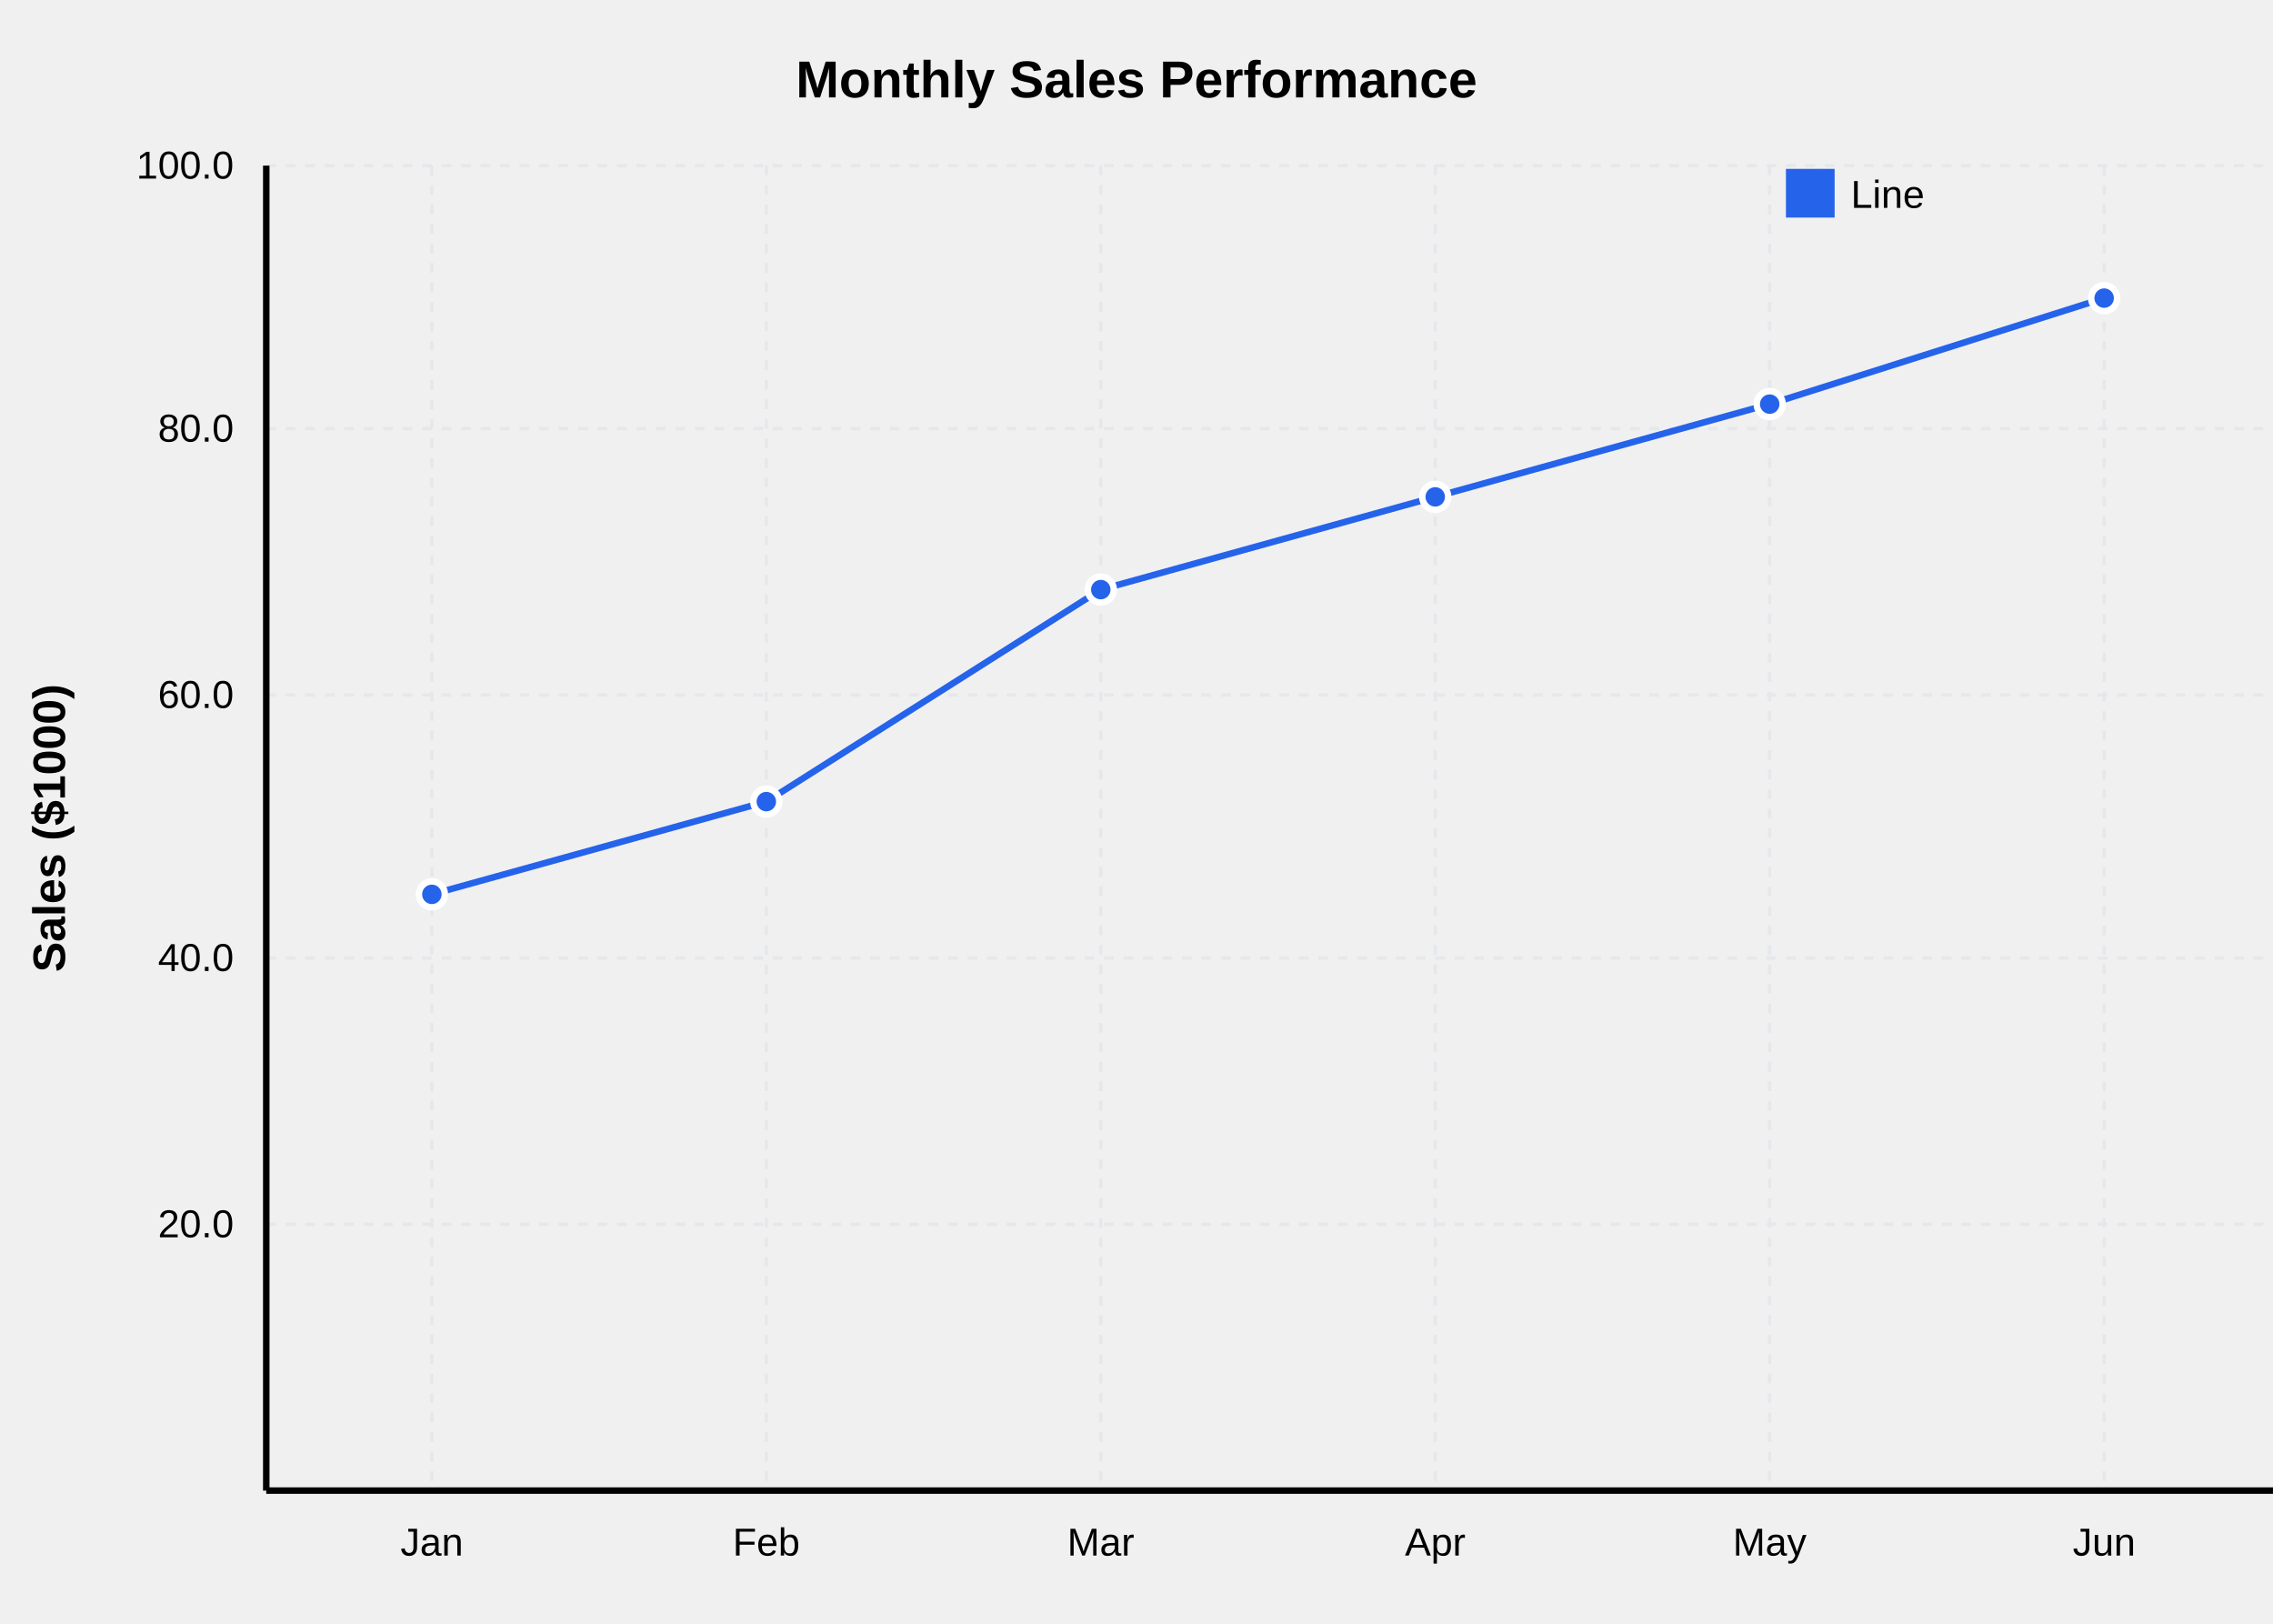
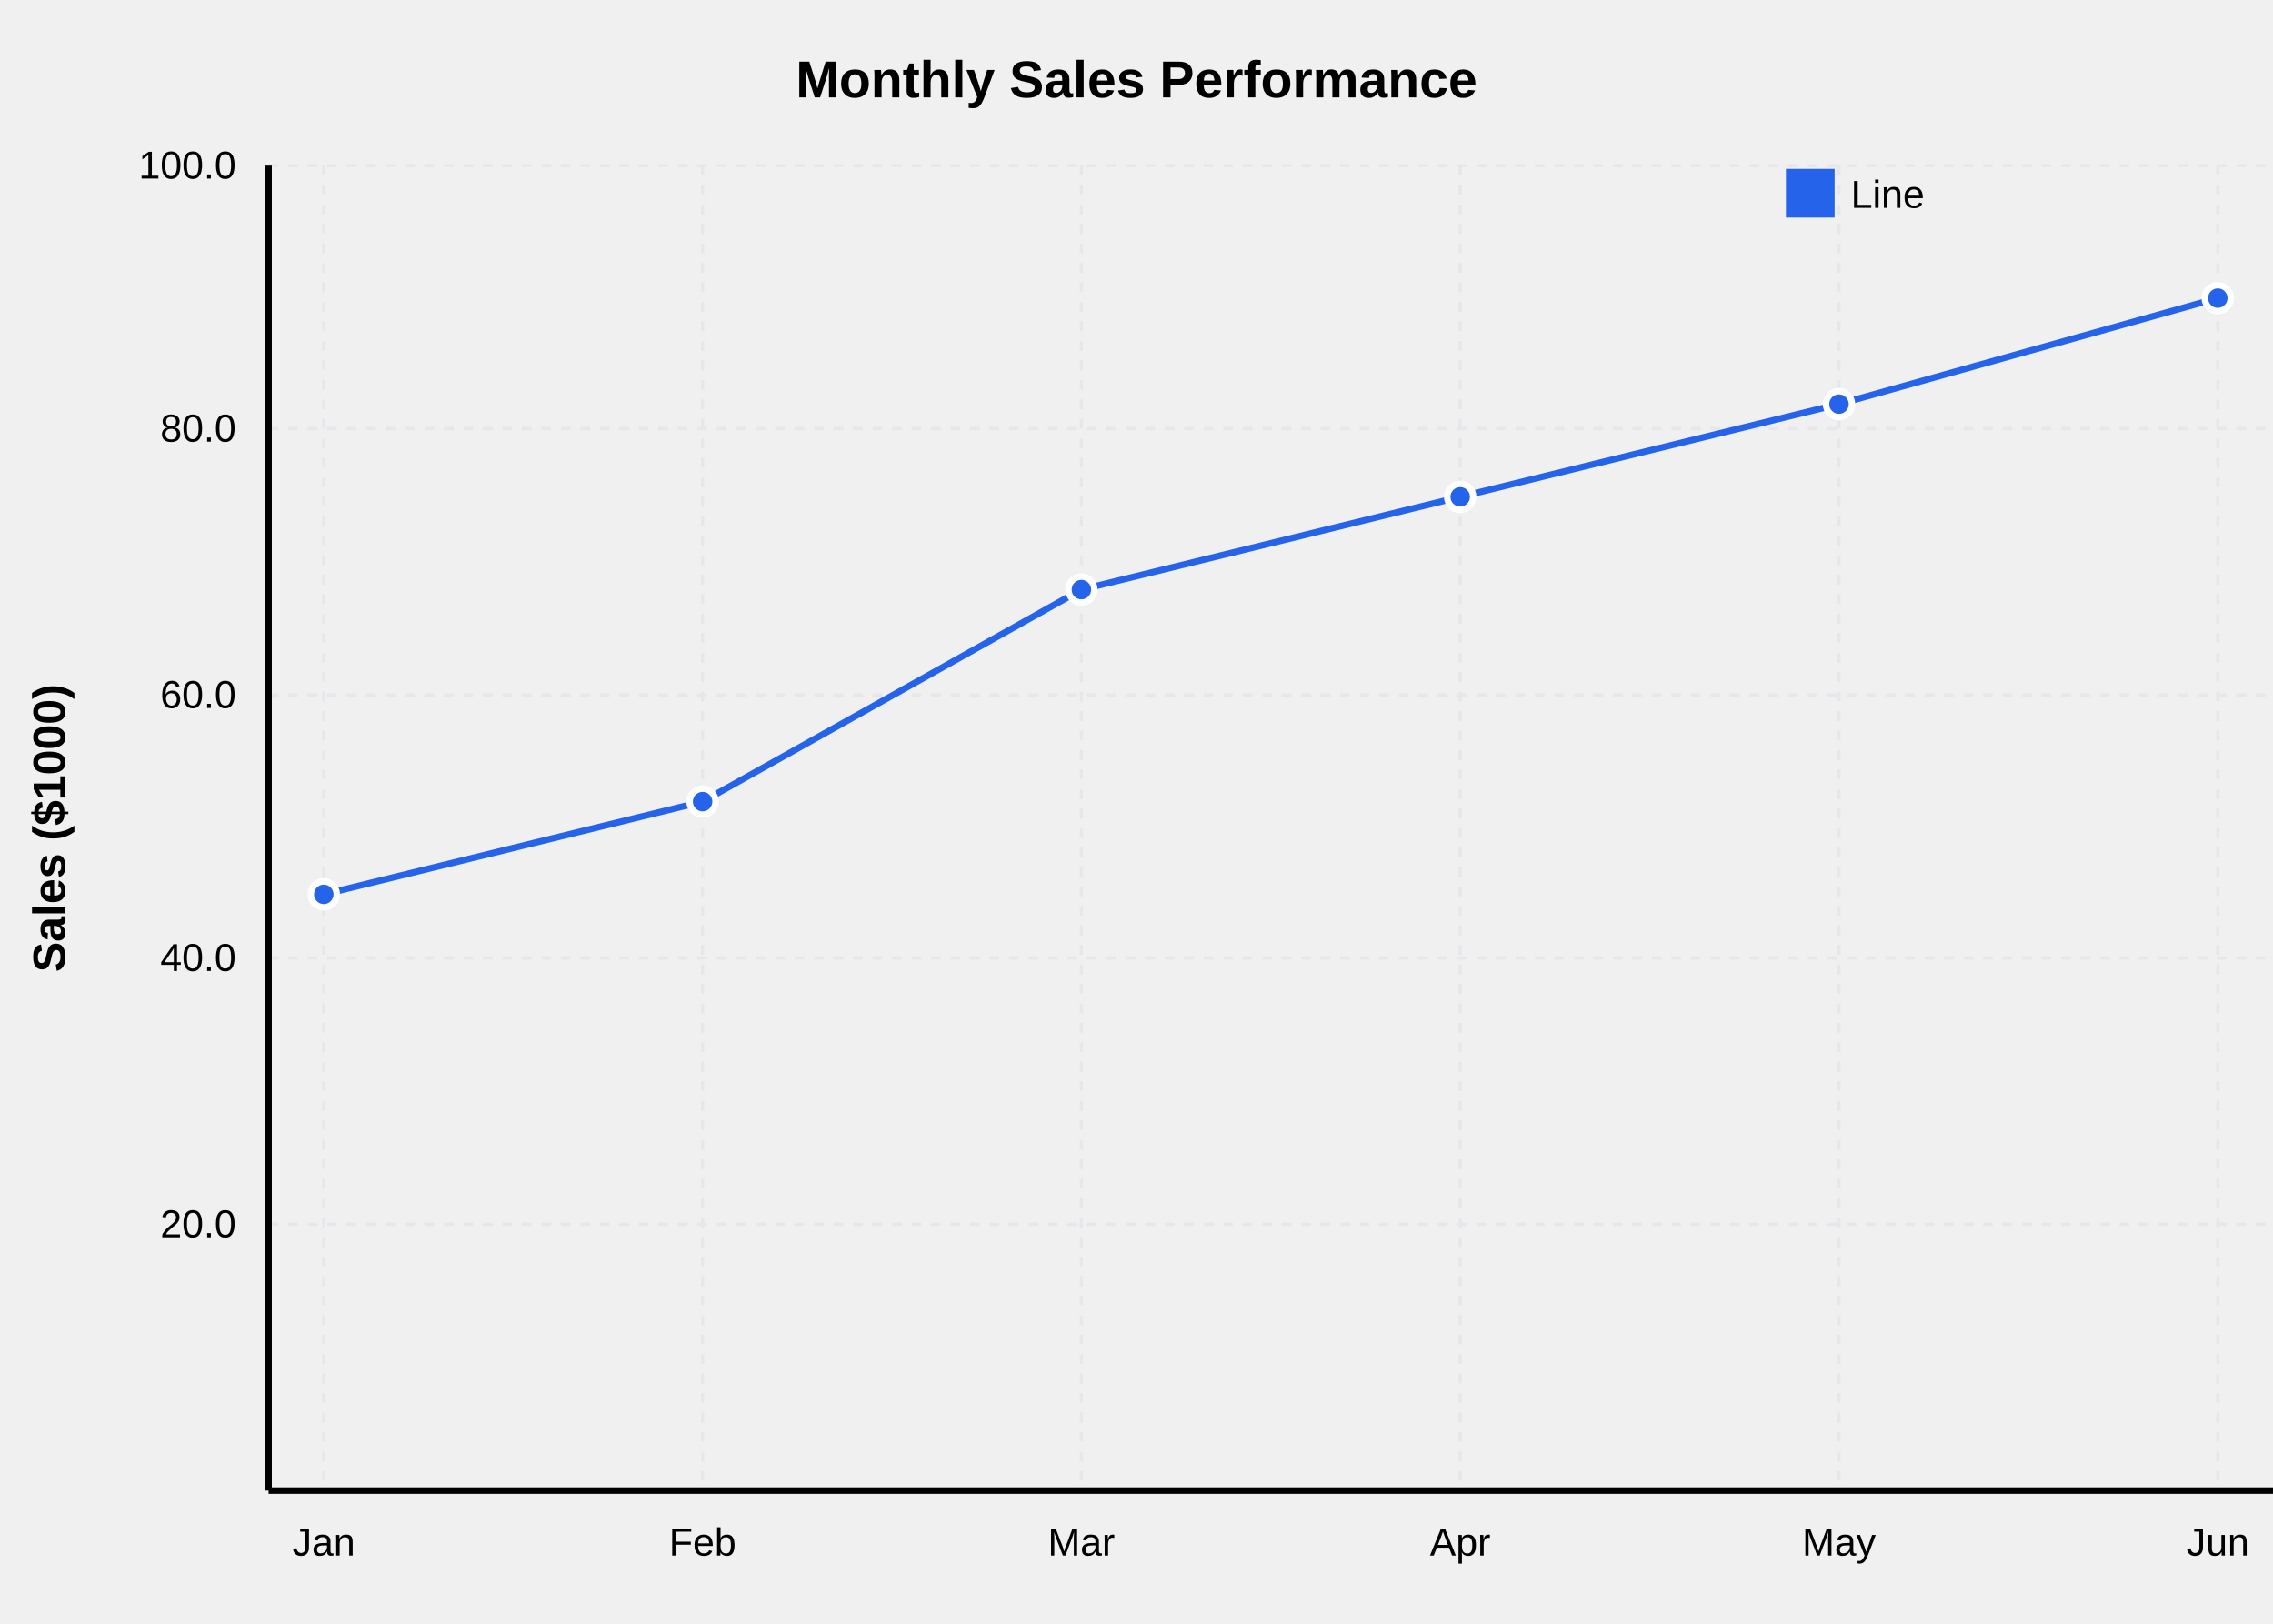
<svg xmlns="http://www.w3.org/2000/svg" width="700.0" height="500.0" viewBox="0 0 700 500" version="1.2" baseProfile="tiny">
  <text fill="#000000" x="350.0" y="30.0" text-anchor="middle" font-family="Arial, Helvetica, sans-serif" font-size="16.0" font-weight="bold">Monthly Sales Performance</text>
-   <line stroke="#e5e7eb" stroke-width="1" x1="82.0" y1="51.0" x2="700.0" y2="51.0" stroke-dasharray="3,3" />
-   <line stroke="#e5e7eb" stroke-width="1" x1="82.0" y1="132.0" x2="700.0" y2="132.0" stroke-dasharray="3,3" />
-   <line stroke="#e5e7eb" stroke-width="1" x1="82.0" y1="214.0" x2="700.0" y2="214.0" stroke-dasharray="3,3" />
-   <line stroke="#e5e7eb" stroke-width="1" x1="82.0" y1="295.0" x2="700.0" y2="295.0" stroke-dasharray="3,3" />
-   <line stroke="#e5e7eb" stroke-width="1" x1="82.0" y1="377.0" x2="700.0" y2="377.0" stroke-dasharray="3,3" />
-   <line stroke="#e5e7eb" stroke-width="1" x1="133.0" y1="51.0" x2="133.0" y2="459.0" stroke-dasharray="3,3" />
-   <line stroke="#e5e7eb" stroke-width="1" x1="236.0" y1="51.0" x2="236.0" y2="459.0" stroke-dasharray="3,3" />
-   <line stroke="#e5e7eb" stroke-width="1" x1="339.0" y1="51.0" x2="339.0" y2="459.0" stroke-dasharray="3,3" />
-   <line stroke="#e5e7eb" stroke-width="1" x1="442.0" y1="51.0" x2="442.0" y2="459.0" stroke-dasharray="3,3" />
-   <line stroke="#e5e7eb" stroke-width="1" x1="545.0" y1="51.0" x2="545.0" y2="459.0" stroke-dasharray="3,3" />
-   <line stroke="#e5e7eb" stroke-width="1" x1="648.0" y1="51.0" x2="648.0" y2="459.0" stroke-dasharray="3,3" />
-   <line stroke="#000000" stroke-width="2" x1="82.0" y1="459.0" x2="700.0" y2="459.0" />
-   <line stroke="#000000" stroke-width="2" x1="82.0" y1="51.0" x2="82.0" y2="459.0" />
-   <polyline fill="none" stroke="#2563eb" stroke-width="2" points="133.0,275.4 236.0,246.84 339.0,181.56 442.0,153.0 545.0,124.44 648.0,91.8" />
-   <circle fill="#2563eb" stroke="#ffffff" stroke-width="2" cx="133.0" cy="275.4" r="4.0" />
-   <circle fill="#2563eb" stroke="#ffffff" stroke-width="2" cx="236.0" cy="246.84" r="4.0" />
-   <circle fill="#2563eb" stroke="#ffffff" stroke-width="2" cx="339.0" cy="181.56" r="4.0" />
-   <circle fill="#2563eb" stroke="#ffffff" stroke-width="2" cx="442.0" cy="153.0" r="4.0" />
-   <circle fill="#2563eb" stroke="#ffffff" stroke-width="2" cx="545.0" cy="124.44" r="4.0" />
-   <circle fill="#2563eb" stroke="#ffffff" stroke-width="2" cx="648.0" cy="91.8" r="4.0" />
-   <text fill="#000000" x="133.0" y="479.0" text-anchor="middle" font-family="Arial, Helvetica, sans-serif" font-size="12.0">Jan</text>
-   <text fill="#000000" x="236.0" y="479.0" text-anchor="middle" font-family="Arial, Helvetica, sans-serif" font-size="12.0">Feb</text>
-   <text fill="#000000" x="339.0" y="479.0" text-anchor="middle" font-family="Arial, Helvetica, sans-serif" font-size="12.0">Mar</text>
-   <text fill="#000000" x="442.0" y="479.0" text-anchor="middle" font-family="Arial, Helvetica, sans-serif" font-size="12.0">Apr</text>
-   <text fill="#000000" x="545.0" y="479.0" text-anchor="middle" font-family="Arial, Helvetica, sans-serif" font-size="12.0">May</text>
-   <text fill="#000000" x="648.0" y="479.0" text-anchor="middle" font-family="Arial, Helvetica, sans-serif" font-size="12.0">Jun</text>
+   <line stroke="#e5e7eb" stroke-width="1" x1="82.719" y1="51.0" x2="700.0" y2="51.0" stroke-dasharray="3,3" />
+   <line stroke="#e5e7eb" stroke-width="1" x1="82.719" y1="132.0" x2="700.0" y2="132.0" stroke-dasharray="3,3" />
+   <line stroke="#e5e7eb" stroke-width="1" x1="82.719" y1="214.0" x2="700.0" y2="214.0" stroke-dasharray="3,3" />
+   <line stroke="#e5e7eb" stroke-width="1" x1="82.719" y1="295.0" x2="700.0" y2="295.0" stroke-dasharray="3,3" />
+   <line stroke="#e5e7eb" stroke-width="1" x1="82.719" y1="377.0" x2="700.0" y2="377.0" stroke-dasharray="3,3" />
+   <line stroke="#e5e7eb" stroke-width="1" x1="99.719" y1="51.0" x2="99.719" y2="459.0" stroke-dasharray="3,3" />
+   <line stroke="#e5e7eb" stroke-width="1" x1="216.375" y1="51.0" x2="216.375" y2="459.0" stroke-dasharray="3,3" />
+   <line stroke="#e5e7eb" stroke-width="1" x1="333.031" y1="51.0" x2="333.031" y2="459.0" stroke-dasharray="3,3" />
+   <line stroke="#e5e7eb" stroke-width="1" x1="449.688" y1="51.0" x2="449.688" y2="459.0" stroke-dasharray="3,3" />
+   <line stroke="#e5e7eb" stroke-width="1" x1="566.344" y1="51.0" x2="566.344" y2="459.0" stroke-dasharray="3,3" />
+   <line stroke="#e5e7eb" stroke-width="1" x1="683.0" y1="51.0" x2="683.0" y2="459.0" stroke-dasharray="3,3" />
+   <line stroke="#000000" stroke-width="2" x1="82.719" y1="459.0" x2="700.0" y2="459.0" />
+   <line stroke="#000000" stroke-width="2" x1="82.719" y1="51.0" x2="82.719" y2="459.0" />
+   <polyline fill="none" stroke="#2563eb" stroke-width="2" points="99.719,275.4 216.375,246.84 333.031,181.56 449.688,153.0 566.344,124.44 683.0,91.8" />
+   <circle fill="#2563eb" stroke="#ffffff" stroke-width="2" cx="99.719" cy="275.4" r="4.0" />
+   <circle fill="#2563eb" stroke="#ffffff" stroke-width="2" cx="216.375" cy="246.84" r="4.0" />
+   <circle fill="#2563eb" stroke="#ffffff" stroke-width="2" cx="333.031" cy="181.56" r="4.0" />
+   <circle fill="#2563eb" stroke="#ffffff" stroke-width="2" cx="449.688" cy="153.0" r="4.0" />
+   <circle fill="#2563eb" stroke="#ffffff" stroke-width="2" cx="566.344" cy="124.44" r="4.0" />
+   <circle fill="#2563eb" stroke="#ffffff" stroke-width="2" cx="683.0" cy="91.8" r="4.0" />
+   <text fill="#000000" x="99.719" y="479.0" text-anchor="middle" font-family="Arial, Helvetica, sans-serif" font-size="12.0">Jan</text>
+   <text fill="#000000" x="216.375" y="479.0" text-anchor="middle" font-family="Arial, Helvetica, sans-serif" font-size="12.0">Feb</text>
+   <text fill="#000000" x="333.031" y="479.0" text-anchor="middle" font-family="Arial, Helvetica, sans-serif" font-size="12.0">Mar</text>
+   <text fill="#000000" x="449.688" y="479.0" text-anchor="middle" font-family="Arial, Helvetica, sans-serif" font-size="12.0">Apr</text>
+   <text fill="#000000" x="566.344" y="479.0" text-anchor="middle" font-family="Arial, Helvetica, sans-serif" font-size="12.0">May</text>
+   <text fill="#000000" x="683.0" y="479.0" text-anchor="middle" font-family="Arial, Helvetica, sans-serif" font-size="12.0">Jun</text>
  <text transform="rotate(-90, 20, 255)" fill="#000000" x="20.0" y="255.0" text-anchor="middle" font-family="Arial, Helvetica, sans-serif" font-size="14.0" font-weight="bold">Sales ($1000)</text>
-   <text fill="#000000" x="72.0" y="55.0" text-anchor="end" font-family="Arial, Helvetica, sans-serif" font-size="12.0">100.0</text>
-   <text fill="#000000" x="72.0" y="136.0" text-anchor="end" font-family="Arial, Helvetica, sans-serif" font-size="12.0">80.0</text>
-   <text fill="#000000" x="72.0" y="218.0" text-anchor="end" font-family="Arial, Helvetica, sans-serif" font-size="12.0">60.0</text>
-   <text fill="#000000" x="72.0" y="299.0" text-anchor="end" font-family="Arial, Helvetica, sans-serif" font-size="12.0">40.0</text>
-   <text fill="#000000" x="72.0" y="381.0" text-anchor="end" font-family="Arial, Helvetica, sans-serif" font-size="12.0">20.0</text>
+   <text fill="#000000" x="72.719" y="55.0" text-anchor="end" font-family="Arial, Helvetica, sans-serif" font-size="12.0">100.0</text>
+   <text fill="#000000" x="72.719" y="136.0" text-anchor="end" font-family="Arial, Helvetica, sans-serif" font-size="12.0">80.0</text>
+   <text fill="#000000" x="72.719" y="218.0" text-anchor="end" font-family="Arial, Helvetica, sans-serif" font-size="12.0">60.0</text>
+   <text fill="#000000" x="72.719" y="299.0" text-anchor="end" font-family="Arial, Helvetica, sans-serif" font-size="12.0">40.0</text>
+   <text fill="#000000" x="72.719" y="381.0" text-anchor="end" font-family="Arial, Helvetica, sans-serif" font-size="12.0">20.0</text>
  <rect fill="#2563eb" stroke="none" x="550.0" y="52.0" width="15.0" height="15.0" />
  <text fill="#000000" x="570.0" y="64.0" text-anchor="start" font-family="Arial, Helvetica, sans-serif" font-size="12.0">Line</text>
</svg>
